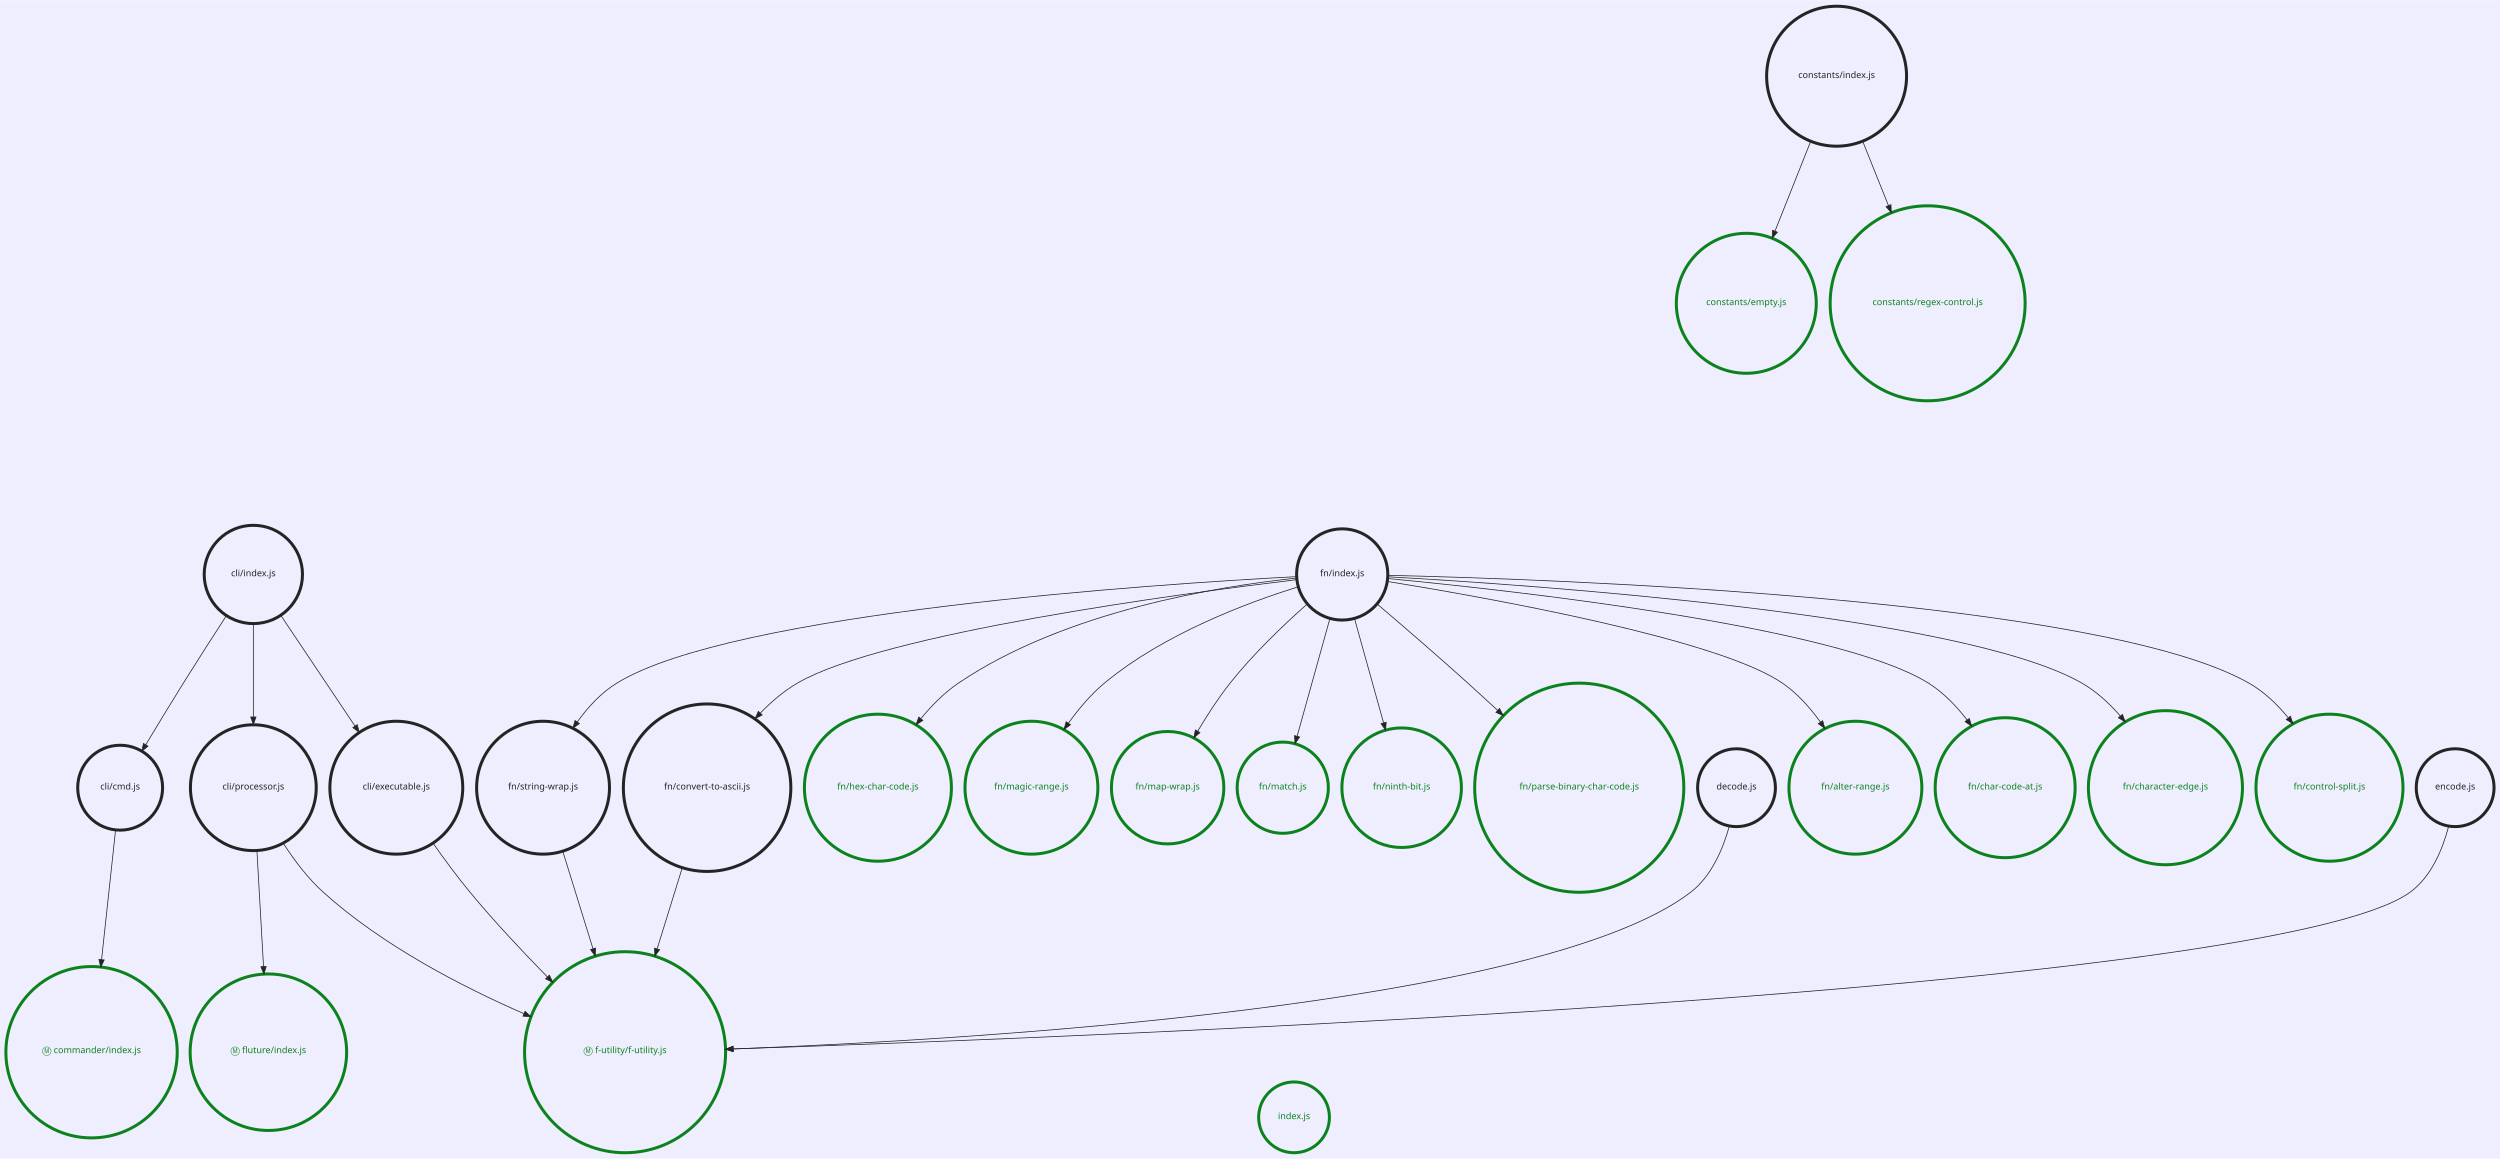
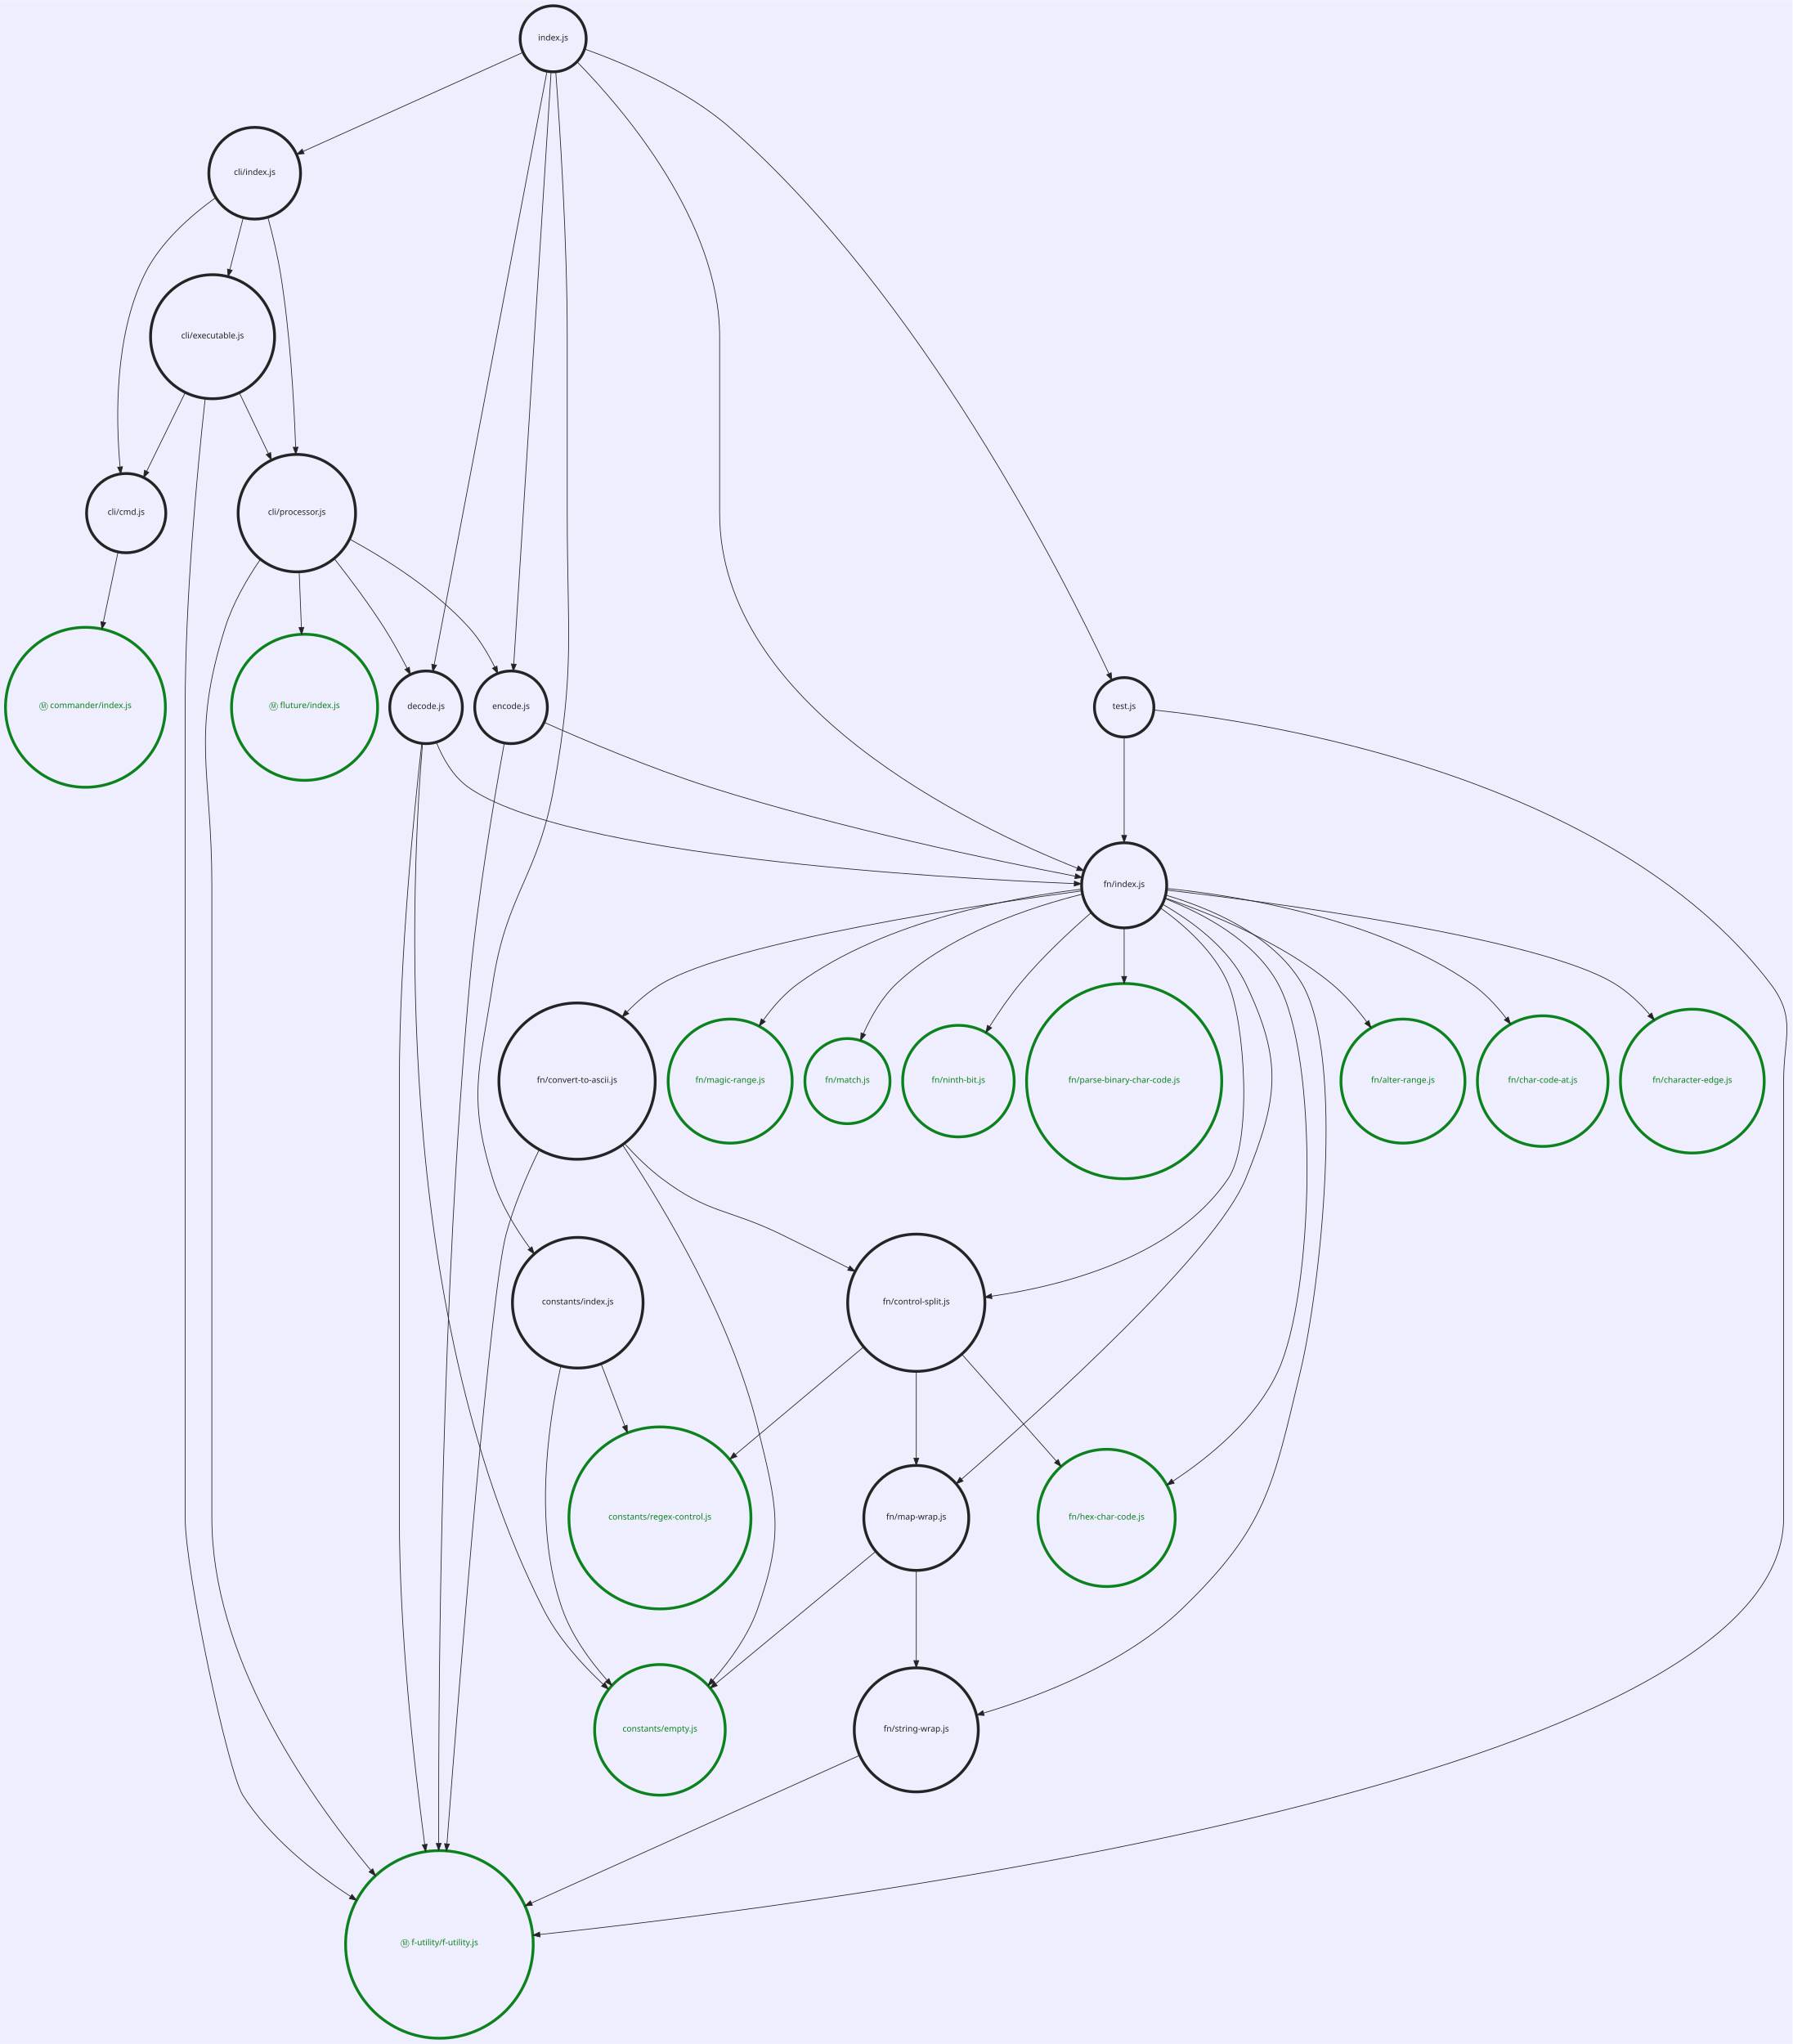
- <svg xmlns="http://www.w3.org/2000/svg" width="3322pt" height="1540pt" viewBox="0.00 0.00 3322.27 1539.54">
-   <g id="graph0" class="graph" transform="scale(1 1) rotate(0) translate(7.992 1531.549)">
-     <polygon fill="#eeeeff" stroke="transparent" points="-7.992,7.992 -7.992,-1531.549 3314.275,-1531.549 3314.275,7.992 -7.992,7.992" />
+ <svg xmlns="http://www.w3.org/2000/svg" width="2552pt" height="2910pt" viewBox="0.00 0.00 2552.36 2909.94">
+   <g id="graph0" class="graph" transform="scale(1 1) rotate(0) translate(7.992 2901.952)">
+     <polygon fill="#eeeeff" stroke="transparent" points="-7.992,7.992 -7.992,-2901.952 2544.367,-2901.952 2544.367,7.992 -7.992,7.992" />
    <g id="node1" class="node">
-       <ellipse fill="none" stroke="#242424" stroke-width="4" cx="151.676" cy="-485.065" rx="56.412" ry="56.412" />
-       <text text-anchor="middle" x="151.676" y="-482.665" font-family="Fira Code" font-size="12.00" fill="#242424">cli/cmd.js</text>
+       <ellipse fill="none" stroke="#242424" stroke-width="4" cx="171.676" cy="-2171.548" rx="56.412" ry="56.412" />
+       <text text-anchor="middle" x="171.676" y="-2169.148" font-family="Fira Code" font-size="12.00" fill="#242424">cli/cmd.js</text>
    </g>
    <g id="node2" class="node">
-       <ellipse fill="none" stroke="#0c821d" stroke-width="4" cx="113.676" cy="-133.542" rx="113.853" ry="113.853" />
-       <text text-anchor="middle" x="113.676" y="-132.342" font-family="Fira Code" font-size="12.00" fill="#0c821d">Ⓜ commander/index.js</text>
+       <ellipse fill="none" stroke="#0c821d" stroke-width="4" cx="113.676" cy="-1895.075" rx="113.853" ry="113.853" />
+       <text text-anchor="middle" x="113.676" y="-1893.875" font-family="Fira Code" font-size="12.00" fill="#0c821d">Ⓜ commander/index.js</text>
    </g>
    <g id="edge1" class="edge">
-       <path fill="none" stroke="#242424" d="M145.613,-428.976C140.611,-382.709 133.332,-315.372 126.986,-256.666" />
-       <polygon fill="#242424" stroke="#242424" points="130.449,-256.136 125.895,-246.57 123.49,-256.888 130.449,-256.136" />
+       <path fill="none" stroke="#242424" d="M160.078,-2116.264C154.076,-2087.651 146.495,-2051.514 139.21,-2016.787" />
+       <polygon fill="#242424" stroke="#242424" points="142.541,-2015.622 137.063,-2006.554 135.691,-2017.059 142.541,-2015.622" />
    </g>
    <g id="node3" class="node">
-       <ellipse fill="none" stroke="#242424" stroke-width="4" cx="518.676" cy="-485.065" rx="88.292" ry="88.292" />
-       <text text-anchor="middle" x="518.676" y="-482.665" font-family="Fira Code" font-size="12.00" fill="#242424">cli/executable.js</text>
+       <ellipse fill="none" stroke="#242424" stroke-width="4" cx="294.676" cy="-2422.742" rx="88.292" ry="88.292" />
+       <text text-anchor="middle" x="294.676" y="-2420.342" font-family="Fira Code" font-size="12.00" fill="#242424">cli/executable.js</text>
+     </g>
+     <g id="edge3" class="edge">
+       <path fill="none" stroke="#242424" d="M255.758,-2343.263C238.002,-2307.001 217.33,-2264.784 200.927,-2231.284" />
+       <polygon fill="#242424" stroke="#242424" points="203.96,-2229.521 196.419,-2222.079 197.673,-2232.599 203.96,-2229.521" />
    </g>
    <g id="node4" class="node">
-       <ellipse fill="none" stroke="#0c821d" stroke-width="4" cx="822.676" cy="-133.542" rx="133.584" ry="133.584" />
-       <text text-anchor="middle" x="822.676" y="-132.342" font-family="Fira Code" font-size="12.00" fill="#0c821d">Ⓜ f-utility/f-utility.js</text>
+       <ellipse fill="none" stroke="#0c821d" stroke-width="4" cx="617.676" cy="-133.542" rx="133.584" ry="133.584" />
+       <text text-anchor="middle" x="617.676" y="-132.342" font-family="Fira Code" font-size="12.00" fill="#0c821d">Ⓜ f-utility/f-utility.js</text>
    </g>
    <g id="edge2" class="edge">
-       <path fill="none" stroke="#242424" d="M567.469,-411.347C582.577,-389.795 599.722,-366.544 616.676,-346.084 648.358,-307.851 685.471,-268.199 719.403,-233.647" />
-       <polygon fill="#242424" stroke="#242424" points="722.065,-235.933 726.592,-226.354 717.079,-231.019 722.065,-235.933" />
+       <path fill="none" stroke="#242424" d="M284.174,-2334.66C272.622,-2230.018 255.676,-2050.086 255.676,-1895.075 255.676,-1895.075 255.676,-1895.075 255.676,-740.857 255.676,-665.007 316.726,-378.877 337.676,-346.084 375.569,-286.769 436.148,-237.761 491.281,-201.812" />
+       <polygon fill="#242424" stroke="#242424" points="493.209,-204.733 499.725,-196.379 489.422,-198.846 493.209,-204.733" />
    </g>
    <g id="node5" class="node">
-       <ellipse fill="none" stroke="#242424" stroke-width="4" cx="328.676" cy="-768.449" rx="65.306" ry="65.306" />
-       <text text-anchor="middle" x="328.676" y="-766.049" font-family="Fira Code" font-size="12.00" fill="#242424">cli/index.js</text>
-     </g>
-     <g id="edge3" class="edge">
-       <path fill="none" stroke="#242424" d="M292.755,-713.484C275.339,-686.63 254.226,-653.771 235.676,-624.046 218.987,-597.302 200.851,-567.405 185.717,-542.213" />
-       <polygon fill="#242424" stroke="#242424" points="188.642,-540.286 180.496,-533.511 182.639,-543.887 188.642,-540.286" />
+       <ellipse fill="none" stroke="#242424" stroke-width="4" cx="414.676" cy="-2171.548" rx="83.595" ry="83.595" />
+       <text text-anchor="middle" x="414.676" y="-2169.148" font-family="Fira Code" font-size="12.00" fill="#242424">cli/processor.js</text>
    </g>
    <g id="edge4" class="edge">
-       <path fill="none" stroke="#242424" d="M365.31,-713.81C393.234,-672.161 432.143,-614.128 463.783,-566.939" />
-       <polygon fill="#242424" stroke="#242424" points="466.737,-568.817 469.399,-558.562 460.923,-564.919 466.737,-568.817" />
+       <path fill="none" stroke="#242424" d="M332.81,-2342.918C345.943,-2315.426 360.695,-2284.545 374.022,-2256.649" />
+       <polygon fill="#242424" stroke="#242424" points="377.33,-2257.844 378.483,-2247.312 371.014,-2254.827 377.33,-2257.844" />
+     </g>
+     <g id="edge8" class="edge">
+       <path fill="none" stroke="#242424" d="M362.691,-2105.67C343.365,-2077.443 323.517,-2043.102 312.676,-2008.751 263.498,-1852.928 293.676,-1804.993 293.676,-1641.594 293.676,-1641.594 293.676,-1641.594 293.676,-740.857 293.676,-546.354 424.643,-353.686 520.044,-239.141" />
+       <polygon fill="#242424" stroke="#242424" points="522.817,-241.281 526.562,-231.37 517.454,-236.783 522.817,-241.281" />
+     </g>
+     <g id="node7" class="node">
+       <ellipse fill="none" stroke="#0c821d" stroke-width="4" cx="425.676" cy="-1895.075" rx="103.987" ry="103.987" />
+       <text text-anchor="middle" x="425.676" y="-1893.875" font-family="Fira Code" font-size="12.00" fill="#0c821d">Ⓜ fluture/index.js</text>
+     </g>
+     <g id="edge9" class="edge">
+       <path fill="none" stroke="#242424" d="M418.021,-2087.471C419.008,-2062.678 420.104,-2035.124 421.152,-2008.795" />
+       <polygon fill="#242424" stroke="#242424" points="424.65,-2008.904 421.55,-1998.773 417.656,-2008.626 424.65,-2008.904" />
+     </g>
+     <g id="node8" class="node">
+       <ellipse fill="none" stroke="#242424" stroke-width="4" cx="598.676" cy="-1895.075" rx="51.714" ry="51.714" />
+       <text text-anchor="middle" x="598.676" y="-1892.675" font-family="Fira Code" font-size="12.00" fill="#242424">decode.js</text>
+     </g>
+     <g id="edge10" class="edge">
+       <path fill="none" stroke="#242424" d="M467.912,-2106.801C490.849,-2077.641 517.26,-2042.288 538.676,-2008.751 550.391,-1990.406 561.889,-1969.537 571.635,-1950.732" />
+       <polygon fill="#242424" stroke="#242424" points="574.825,-1952.182 576.272,-1941.686 568.595,-1948.989 574.825,-1952.182" />
+     </g>
+     <g id="node9" class="node">
+       <ellipse fill="none" stroke="#242424" stroke-width="4" cx="719.676" cy="-1895.075" rx="51.714" ry="51.714" />
+       <text text-anchor="middle" x="719.676" y="-1892.675" font-family="Fira Code" font-size="12.00" fill="#242424">encode.js</text>
+     </g>
+     <g id="edge11" class="edge">
+       <path fill="none" stroke="#242424" d="M489.907,-2134.54C542.463,-2105.818 611.561,-2061.979 659.676,-2008.751 674.532,-1992.316 686.889,-1971.532 696.452,-1952.244" />
+       <polygon fill="#242424" stroke="#242424" points="699.613,-1953.746 700.783,-1943.216 693.302,-1950.718 699.613,-1953.746" />
    </g>
    <g id="node6" class="node">
-       <ellipse fill="none" stroke="#242424" stroke-width="4" cx="328.676" cy="-485.065" rx="83.595" ry="83.595" />
-       <text text-anchor="middle" x="328.676" y="-482.665" font-family="Fira Code" font-size="12.00" fill="#242424">cli/processor.js</text>
+       <ellipse fill="none" stroke="#242424" stroke-width="4" cx="354.676" cy="-2655.541" rx="65.306" ry="65.306" />
+       <text text-anchor="middle" x="354.676" y="-2653.141" font-family="Fira Code" font-size="12.00" fill="#242424">cli/index.js</text>
    </g>
    <g id="edge5" class="edge">
-       <path fill="none" stroke="#242424" d="M328.676,-702.723C328.676,-666.02 328.676,-619.662 328.676,-579.17" />
-       <polygon fill="#242424" stroke="#242424" points="332.176,-579.011 328.676,-569.011 325.176,-579.011 332.176,-579.011" />
+       <path fill="none" stroke="#242424" d="M299.189,-2620.81C263.549,-2595.208 219.907,-2556.949 197.676,-2511.138 155.295,-2423.802 156.58,-2308.819 162.954,-2237.569" />
+       <polygon fill="#242424" stroke="#242424" points="166.46,-2237.67 163.927,-2227.382 159.492,-2237.004 166.46,-2237.67" />
    </g>
    <g id="edge6" class="edge">
-       <path fill="none" stroke="#242424" d="M368.466,-411.224C383.116,-388.467 401.202,-364.563 421.676,-346.084 499.619,-275.736 605.069,-221.036 688.272,-184.755" />
-       <polygon fill="#242424" stroke="#242424" points="689.741,-187.932 697.532,-180.752 686.964,-181.507 689.741,-187.932" />
-     </g>
-     <g id="node7" class="node">
-       <ellipse fill="none" stroke="#0c821d" stroke-width="4" cx="348.676" cy="-133.542" rx="103.987" ry="103.987" />
-       <text text-anchor="middle" x="348.676" y="-132.342" font-family="Fira Code" font-size="12.00" fill="#0c821d">Ⓜ fluture/index.js</text>
+       <path fill="none" stroke="#242424" d="M338.281,-2591.927C332.43,-2569.228 325.704,-2543.13 319.313,-2518.334" />
+       <polygon fill="#242424" stroke="#242424" points="322.674,-2517.349 316.789,-2508.539 315.896,-2519.096 322.674,-2517.349" />
    </g>
    <g id="edge7" class="edge">
-       <path fill="none" stroke="#242424" d="M333.441,-401.313C336.057,-355.337 339.339,-297.663 342.185,-247.627" />
-       <polygon fill="#242424" stroke="#242424" points="345.693,-247.583 342.767,-237.4 338.705,-247.185 345.693,-247.583" />
-     </g>
-     <g id="node8" class="node">
-       <ellipse fill="none" stroke="#0c821d" stroke-width="4" cx="2312.676" cy="-1128.784" rx="92.99" ry="92.99" />
-       <text text-anchor="middle" x="2312.676" y="-1126.384" font-family="Fira Code" font-size="12.00" fill="#0c821d">constants/empty.js</text>
-     </g>
-     <g id="node9" class="node">
-       <ellipse fill="none" stroke="#242424" stroke-width="4" cx="2432.676" cy="-1430.562" rx="92.99" ry="92.99" />
-       <text text-anchor="middle" x="2432.676" y="-1428.162" font-family="Fira Code" font-size="12.00" fill="#242424">constants/index.js</text>
-     </g>
-     <g id="edge8" class="edge">
-       <path fill="none" stroke="#242424" d="M2398.289,-1344.085C2383.477,-1306.834 2366.1,-1263.136 2350.887,-1224.877" />
-       <polygon fill="#242424" stroke="#242424" points="2354.016,-1223.273 2347.068,-1215.274 2347.511,-1225.86 2354.016,-1223.273" />
+       <path fill="none" stroke="#242424" d="M373.419,-2592.806C380.235,-2567.637 387.327,-2538.224 391.676,-2511.138 404.888,-2428.866 410.523,-2334.195 412.92,-2265.746" />
+       <polygon fill="#242424" stroke="#242424" points="416.43,-2265.528 413.264,-2255.417 409.433,-2265.295 416.43,-2265.528" />
+     </g>
+     <g id="edge14" class="edge">
+       <path fill="none" stroke="#242424" d="M592.571,-1843.78C581.829,-1748.954 560.676,-1539.756 560.676,-1362.809 560.676,-1362.809 560.676,-1362.809 560.676,-740.857 560.676,-581.2 580.445,-398.963 596.698,-276.114" />
+       <polygon fill="#242424" stroke="#242424" points="600.208,-276.27 598.06,-265.895 593.269,-275.345 600.208,-276.27" />
    </g>
    <g id="node10" class="node">
-       <ellipse fill="none" stroke="#0c821d" stroke-width="4" cx="2553.676" cy="-1128.784" rx="129.568" ry="129.568" />
-       <text text-anchor="middle" x="2553.676" y="-1126.384" font-family="Fira Code" font-size="12.00" fill="#0c821d">constants/regex-control.js</text>
-     </g>
-     <g id="edge9" class="edge">
-       <path fill="none" stroke="#242424" d="M2467.35,-1344.085C2478.031,-1317.446 2490.034,-1287.51 2501.616,-1258.623" />
-       <polygon fill="#242424" stroke="#242424" points="2504.887,-1259.871 2505.36,-1249.287 2498.389,-1257.266 2504.887,-1259.871" />
+       <ellipse fill="none" stroke="#0c821d" stroke-width="4" cx="931.676" cy="-439.079" rx="92.99" ry="92.99" />
+       <text text-anchor="middle" x="931.676" y="-436.679" font-family="Fira Code" font-size="12.00" fill="#0c821d">constants/empty.js</text>
+     </g>
+     <g id="edge15" class="edge">
+       <path fill="none" stroke="#242424" d="M593.649,-1843.5C578.356,-1662.686 545.962,-1045.02 765.676,-611.073 786.154,-570.627 819.384,-533.381 850.752,-503.968" />
+       <polygon fill="#242424" stroke="#242424" points="853.277,-506.401 858.253,-497.047 848.53,-501.256 853.277,-506.401" />
+     </g>
+     <g id="node13" class="node">
+       <ellipse fill="none" stroke="#242424" stroke-width="4" cx="1592.676" cy="-1641.594" rx="60.609" ry="60.609" />
+       <text text-anchor="middle" x="1592.676" y="-1639.194" font-family="Fira Code" font-size="12.00" fill="#242424">fn/index.js</text>
+     </g>
+     <g id="edge16" class="edge">
+       <path fill="none" stroke="#242424" d="M613.224,-1845.45C622.527,-1822.404 637.015,-1796.761 658.676,-1781.399 797.868,-1682.686 1328.188,-1652.071 1521.572,-1644.075" />
+       <polygon fill="#242424" stroke="#242424" points="1521.775,-1647.57 1531.625,-1643.668 1521.491,-1640.576 1521.775,-1647.57" />
+     </g>
+     <g id="edge17" class="edge">
+       <path fill="none" stroke="#242424" d="M710.066,-1844.083C696.42,-1769.313 671.851,-1625.39 660.676,-1501.79 620.442,-1056.759 616.113,-527.38 616.651,-277.607" />
+       <polygon fill="#242424" stroke="#242424" points="620.151,-277.392 616.676,-267.383 613.151,-277.374 620.151,-277.392" />
+     </g>
+     <g id="edge18" class="edge">
+       <path fill="none" stroke="#242424" d="M766.952,-1873.551C822.509,-1848.854 917.892,-1808.306 1002.676,-1781.399 1187.299,-1722.806 1411.332,-1676.215 1522.739,-1654.644" />
+       <polygon fill="#242424" stroke="#242424" points="1523.682,-1658.027 1532.839,-1652.697 1522.357,-1651.153 1523.682,-1658.027" />
    </g>
    <g id="node11" class="node">
-       <ellipse fill="none" stroke="#242424" stroke-width="4" cx="2299.676" cy="-485.065" rx="51.714" ry="51.714" />
-       <text text-anchor="middle" x="2299.676" y="-482.665" font-family="Fira Code" font-size="12.00" fill="#242424">decode.js</text>
-     </g>
-     <g id="edge10" class="edge">
-       <path fill="none" stroke="#242424" d="M2290.144,-434.05C2281.772,-403.785 2266.405,-367.3 2238.676,-346.084 2040.926,-194.785 1285.596,-150.127 966.408,-137.859" />
-       <polygon fill="#242424" stroke="#242424" points="966.291,-134.352 956.166,-137.471 966.026,-141.347 966.291,-134.352" />
+       <ellipse fill="none" stroke="#242424" stroke-width="4" cx="814.676" cy="-1047.234" rx="92.99" ry="92.99" />
+       <text text-anchor="middle" x="814.676" y="-1044.834" font-family="Fira Code" font-size="12.00" fill="#242424">constants/index.js</text>
+     </g>
+     <g id="edge12" class="edge">
+       <path fill="none" stroke="#242424" d="M790.563,-957.057C770.883,-866.784 752.301,-725.266 792.676,-611.073 805.893,-573.692 831.066,-538.481 856.399,-509.772" />
+       <polygon fill="#242424" stroke="#242424" points="859.096,-512.008 863.186,-502.235 853.893,-507.324 859.096,-512.008" />
    </g>
    <g id="node12" class="node">
-       <ellipse fill="none" stroke="#242424" stroke-width="4" cx="3254.676" cy="-485.065" rx="51.714" ry="51.714" />
-       <text text-anchor="middle" x="3254.676" y="-482.665" font-family="Fira Code" font-size="12.00" fill="#242424">encode.js</text>
-     </g>
-     <g id="edge11" class="edge">
-       <path fill="none" stroke="#242424" d="M3246.046,-433.833C3238.084,-403.285 3222.996,-366.572 3194.676,-346.084 3013.976,-215.351 1452.761,-154.004 966.586,-137.952" />
-       <polygon fill="#242424" stroke="#242424" points="966.46,-134.447 956.351,-137.616 966.23,-141.443 966.46,-134.447" />
-     </g>
-     <g id="node13" class="node">
-       <ellipse fill="none" stroke="#0c821d" stroke-width="4" cx="2457.676" cy="-485.065" rx="88.292" ry="88.292" />
-       <text text-anchor="middle" x="2457.676" y="-482.665" font-family="Fira Code" font-size="12.00" fill="#0c821d">fn/alter-range.js</text>
+       <ellipse fill="none" stroke="#0c821d" stroke-width="4" cx="931.676" cy="-740.857" rx="129.568" ry="129.568" />
+       <text text-anchor="middle" x="931.676" y="-738.457" font-family="Fira Code" font-size="12.00" fill="#0c821d">constants/regex-control.js</text>
+     </g>
+     <g id="edge13" class="edge">
+       <path fill="none" stroke="#242424" d="M847.891,-960.259C858.376,-932.801 870.203,-901.83 881.596,-871.998" />
+       <polygon fill="#242424" stroke="#242424" points="884.979,-872.949 885.277,-862.358 878.44,-870.451 884.979,-872.949" />
    </g>
    <g id="node14" class="node">
-       <ellipse fill="none" stroke="#0c821d" stroke-width="4" cx="2656.676" cy="-485.065" rx="92.99" ry="92.99" />
-       <text text-anchor="middle" x="2656.676" y="-482.665" font-family="Fira Code" font-size="12.00" fill="#0c821d">fn/char-code-at.js</text>
+       <ellipse fill="none" stroke="#0c821d" stroke-width="4" cx="1989.676" cy="-1362.809" rx="88.292" ry="88.292" />
+       <text text-anchor="middle" x="1989.676" y="-1360.409" font-family="Fira Code" font-size="12.00" fill="#0c821d">fn/alter-range.js</text>
+     </g>
+     <g id="edge25" class="edge">
+       <path fill="none" stroke="#242424" d="M1650.953,-1623.627C1714.165,-1602.069 1815.67,-1561.234 1887.676,-1501.79 1906.441,-1486.299 1923.574,-1466.631 1938.22,-1447.001" />
+       <polygon fill="#242424" stroke="#242424" points="1941.063,-1449.041 1944.129,-1438.9 1935.408,-1444.916 1941.063,-1449.041" />
    </g>
    <g id="node15" class="node">
-       <ellipse fill="none" stroke="#0c821d" stroke-width="4" cx="2869.676" cy="-485.065" rx="102.384" ry="102.384" />
-       <text text-anchor="middle" x="2869.676" y="-482.665" font-family="Fira Code" font-size="12.00" fill="#0c821d">fn/character-edge.js</text>
+       <ellipse fill="none" stroke="#0c821d" stroke-width="4" cx="2188.676" cy="-1362.809" rx="92.99" ry="92.99" />
+       <text text-anchor="middle" x="2188.676" y="-1360.409" font-family="Fira Code" font-size="12.00" fill="#0c821d">fn/char-code-at.js</text>
+     </g>
+     <g id="edge26" class="edge">
+       <path fill="none" stroke="#242424" d="M1653.532,-1637.075C1752.485,-1627.12 1950.847,-1596.065 2086.676,-1501.79 2105.546,-1488.693 2122.269,-1470.958 2136.437,-1452.543" />
+       <polygon fill="#242424" stroke="#242424" points="2139.597,-1454.159 2142.765,-1444.048 2133.984,-1449.977 2139.597,-1454.159" />
    </g>
    <g id="node16" class="node">
-       <ellipse fill="none" stroke="#0c821d" stroke-width="4" cx="3087.676" cy="-485.065" rx="97.687" ry="97.687" />
-       <text text-anchor="middle" x="3087.676" y="-482.665" font-family="Fira Code" font-size="12.00" fill="#0c821d">fn/control-split.js</text>
+       <ellipse fill="none" stroke="#0c821d" stroke-width="4" cx="2401.676" cy="-1362.809" rx="102.384" ry="102.384" />
+       <text text-anchor="middle" x="2401.676" y="-1360.409" font-family="Fira Code" font-size="12.00" fill="#0c821d">fn/character-edge.js</text>
+     </g>
+     <g id="edge27" class="edge">
+       <path fill="none" stroke="#242424" d="M1653.227,-1634.849C1802.312,-1617.399 2182.831,-1567.507 2290.676,-1501.79 2309.427,-1490.364 2326.326,-1474.562 2340.954,-1457.697" />
+       <polygon fill="#242424" stroke="#242424" points="2343.764,-1459.794 2347.514,-1449.885 2338.403,-1455.293 2343.764,-1459.794" />
    </g>
    <g id="node17" class="node">
-       <ellipse fill="none" stroke="#242424" stroke-width="4" cx="931.676" cy="-485.065" rx="111.279" ry="111.279" />
-       <text text-anchor="middle" x="931.676" y="-482.665" font-family="Fira Code" font-size="12.00" fill="#242424">fn/convert-to-ascii.js</text>
-     </g>
-     <g id="edge12" class="edge">
-       <path fill="none" stroke="#242424" d="M898.677,-378.642C888.196,-344.841 876.451,-306.964 865.387,-271.283" />
-       <polygon fill="#242424" stroke="#242424" points="868.591,-269.798 862.286,-261.283 861.905,-271.871 868.591,-269.798" />
+       <ellipse fill="none" stroke="#242424" stroke-width="4" cx="1296.676" cy="-1047.234" rx="97.687" ry="97.687" />
+       <text text-anchor="middle" x="1296.676" y="-1044.834" font-family="Fira Code" font-size="12.00" fill="#242424">fn/control-split.js</text>
+     </g>
+     <g id="edge28" class="edge">
+       <path fill="none" stroke="#242424" d="M1644.606,-1609.22C1678.967,-1584.516 1721.161,-1547.071 1740.676,-1501.79 1765.124,-1445.065 1775.356,-1274.943 1740.676,-1223.828 1665.778,-1113.433 1509.774,-1072.048 1404.117,-1056.535" />
+       <polygon fill="#242424" stroke="#242424" points="1404.445,-1053.047 1394.054,-1055.113 1403.466,-1059.978 1404.445,-1053.047" />
    </g>
    <g id="node18" class="node">
-       <ellipse fill="none" stroke="#0c821d" stroke-width="4" cx="1158.676" cy="-485.065" rx="97.687" ry="97.687" />
-       <text text-anchor="middle" x="1158.676" y="-482.665" font-family="Fira Code" font-size="12.00" fill="#0c821d">fn/hex-char-code.js</text>
+       <ellipse fill="none" stroke="#0c821d" stroke-width="4" cx="1567.676" cy="-740.857" rx="97.687" ry="97.687" />
+       <text text-anchor="middle" x="1567.676" y="-738.457" font-family="Fira Code" font-size="12.00" fill="#0c821d">fn/hex-char-code.js</text>
+     </g>
+     <g id="edge30" class="edge">
+       <path fill="none" stroke="#242424" d="M1650.582,-1622.807C1703.222,-1602.284 1777.696,-1563.796 1811.676,-1501.79 1870.643,-1394.188 1862.994,-1061.094 1811.676,-949.641 1780.91,-882.823 1717.043,-829.421 1662.368,-793.354" />
+       <polygon fill="#242424" stroke="#242424" points="1663.972,-790.223 1653.678,-787.715 1660.161,-796.095 1663.972,-790.223" />
    </g>
    <g id="node19" class="node">
-       <ellipse fill="none" stroke="#242424" stroke-width="4" cx="1775.676" cy="-768.449" rx="60.609" ry="60.609" />
-       <text text-anchor="middle" x="1775.676" y="-766.049" font-family="Fira Code" font-size="12.00" fill="#242424">fn/index.js</text>
-     </g>
-     <g id="edge13" class="edge">
-       <path fill="none" stroke="#242424" d="M1836.014,-759.084C1967.433,-737.816 2274.655,-683.115 2360.676,-624.046 2380.309,-610.565 2397.223,-591.716 2411.175,-572.241" />
-       <polygon fill="#242424" stroke="#242424" points="2414.157,-574.083 2416.973,-563.87 2408.402,-570.098 2414.157,-574.083" />
-     </g>
-     <g id="edge14" class="edge">
-       <path fill="none" stroke="#242424" d="M1836.239,-763.005C1997.611,-747.604 2433.878,-699.861 2554.676,-624.046 2574.529,-611.586 2591.78,-593.744 2606.164,-574.978" />
-       <polygon fill="#242424" stroke="#242424" points="2609.014,-577.011 2612.153,-566.892 2603.389,-572.845 2609.014,-577.011" />
-     </g>
-     <g id="edge15" class="edge">
-       <path fill="none" stroke="#242424" d="M1836.41,-765.321C2025.33,-754.703 2599.473,-715.488 2758.676,-624.046 2777.833,-613.043 2794.952,-597.335 2809.676,-580.412" />
-       <polygon fill="#242424" stroke="#242424" points="2812.517,-582.471 2816.271,-572.563 2807.158,-577.967 2812.517,-582.471" />
-     </g>
-     <g id="edge16" class="edge">
-       <path fill="none" stroke="#242424" d="M1836.843,-767.292C2053.468,-762.258 2781.829,-737.102 2980.676,-624.046 3000.533,-612.756 3017.94,-596.15 3032.628,-578.312" />
-       <polygon fill="#242424" stroke="#242424" points="3035.713,-580.055 3039.184,-570.045 3030.228,-575.705 3035.713,-580.055" />
-     </g>
-     <g id="edge17" class="edge">
-       <path fill="none" stroke="#242424" d="M1714.996,-761.483C1562.131,-743.132 1165.317,-690.282 1051.676,-624.046 1033.806,-613.631 1017.287,-599.567 1002.58,-584.374" />
-       <polygon fill="#242424" stroke="#242424" points="1004.903,-581.734 995.508,-576.836 999.798,-586.524 1004.903,-581.734" />
-     </g>
-     <g id="edge18" class="edge">
-       <path fill="none" stroke="#242424" d="M1714.739,-763.578C1613.506,-752.94 1407.775,-720.285 1265.676,-624.046 1247.091,-611.459 1230.338,-594.599 1215.902,-576.969" />
-       <polygon fill="#242424" stroke="#242424" points="1218.395,-574.48 1209.435,-568.827 1212.914,-578.834 1218.395,-574.48" />
+       <ellipse fill="none" stroke="#242424" stroke-width="4" cx="1296.676" cy="-740.857" rx="74.701" ry="74.701" />
+       <text text-anchor="middle" x="1296.676" y="-738.457" font-family="Fira Code" font-size="12.00" fill="#242424">fn/map-wrap.js</text>
+     </g>
+     <g id="edge32" class="edge">
+       <path fill="none" stroke="#242424" d="M1647.592,-1614.519C1688.526,-1590.983 1741.379,-1552.665 1765.676,-1501.79 1818.917,-1390.313 1812.114,-1338.306 1765.676,-1223.828 1723.385,-1119.57 1479.452,-898.972 1361.082,-795.984" />
+       <polygon fill="#242424" stroke="#242424" points="1363.315,-793.288 1353.47,-789.373 1358.725,-798.573 1363.315,-793.288" />
    </g>
    <g id="node20" class="node">
-       <ellipse fill="none" stroke="#0c821d" stroke-width="4" cx="1362.676" cy="-485.065" rx="88.292" ry="88.292" />
-       <text text-anchor="middle" x="1362.676" y="-482.665" font-family="Fira Code" font-size="12.00" fill="#0c821d">fn/magic-range.js</text>
+       <ellipse fill="none" stroke="#242424" stroke-width="4" cx="813.676" cy="-1362.809" rx="111.279" ry="111.279" />
+       <text text-anchor="middle" x="813.676" y="-1360.409" font-family="Fira Code" font-size="12.00" fill="#242424">fn/convert-to-ascii.js</text>
+     </g>
+     <g id="edge29" class="edge">
+       <path fill="none" stroke="#242424" d="M1532.355,-1633.758C1389.856,-1614.462 1036.711,-1561.835 934.676,-1501.79 916.668,-1491.193 899.973,-1476.957 885.093,-1461.628" />
+       <polygon fill="#242424" stroke="#242424" points="887.339,-1458.908 877.936,-1454.026 882.243,-1463.707 887.339,-1458.908" />
+     </g>
+     <g id="node21" class="node">
+       <ellipse fill="none" stroke="#0c821d" stroke-width="4" cx="1031.676" cy="-1362.809" rx="88.292" ry="88.292" />
+       <text text-anchor="middle" x="1031.676" y="-1360.409" font-family="Fira Code" font-size="12.00" fill="#0c821d">fn/magic-range.js</text>
+     </g>
+     <g id="edge31" class="edge">
+       <path fill="none" stroke="#242424" d="M1531.805,-1636.057C1437.385,-1624.841 1253.519,-1592.253 1128.676,-1501.79 1109.496,-1487.892 1092.787,-1468.992 1078.891,-1449.61" />
+       <polygon fill="#242424" stroke="#242424" points="1081.689,-1447.502 1073.109,-1441.287 1075.94,-1451.496 1081.689,-1447.502" />
+     </g>
+     <g id="node22" class="node">
+       <ellipse fill="none" stroke="#0c821d" stroke-width="4" cx="1198.676" cy="-1362.809" rx="60.609" ry="60.609" />
+       <text text-anchor="middle" x="1198.676" y="-1360.409" font-family="Fira Code" font-size="12.00" fill="#0c821d">fn/match.js</text>
+     </g>
+     <g id="edge33" class="edge">
+       <path fill="none" stroke="#242424" d="M1532.897,-1628.968C1462.129,-1611.321 1344.356,-1573.116 1268.676,-1501.79 1248.018,-1482.32 1232.525,-1455.418 1221.437,-1430.466" />
+       <polygon fill="#242424" stroke="#242424" points="1224.549,-1428.84 1217.402,-1421.018 1218.111,-1431.589 1224.549,-1428.84" />
+     </g>
+     <g id="node23" class="node">
+       <ellipse fill="none" stroke="#0c821d" stroke-width="4" cx="1356.676" cy="-1362.809" rx="79.398" ry="79.398" />
+       <text text-anchor="middle" x="1356.676" y="-1360.409" font-family="Fira Code" font-size="12.00" fill="#0c821d">fn/ninth-bit.js</text>
+     </g>
+     <g id="edge34" class="edge">
+       <path fill="none" stroke="#242424" d="M1545.754,-1602.692C1515.103,-1576.027 1475.244,-1538.889 1444.676,-1501.79 1429.183,-1482.986 1414.243,-1461.281 1401.208,-1440.695" />
+       <polygon fill="#242424" stroke="#242424" points="1404.012,-1438.577 1395.743,-1431.953 1398.077,-1442.288 1404.012,-1438.577" />
+     </g>
+     <g id="node24" class="node">
+       <ellipse fill="none" stroke="#0c821d" stroke-width="4" cx="1592.676" cy="-1362.809" rx="138.962" ry="138.962" />
+       <text text-anchor="middle" x="1592.676" y="-1360.409" font-family="Fira Code" font-size="12.00" fill="#0c821d">fn/parse-binary-char-code.js</text>
+     </g>
+     <g id="edge35" class="edge">
+       <path fill="none" stroke="#242424" d="M1592.676,-1580.758C1592.676,-1560.199 1592.676,-1536.256 1592.676,-1511.915" />
+       <polygon fill="#242424" stroke="#242424" points="1596.176,-1511.84 1592.676,-1501.84 1589.176,-1511.84 1596.176,-1511.84" />
+     </g>
+     <g id="node25" class="node">
+       <ellipse fill="none" stroke="#242424" stroke-width="4" cx="1296.676" cy="-439.079" rx="88.292" ry="88.292" />
+       <text text-anchor="middle" x="1296.676" y="-436.679" font-family="Fira Code" font-size="12.00" fill="#242424">fn/string-wrap.js</text>
+     </g>
+     <g id="edge36" class="edge">
+       <path fill="none" stroke="#242424" d="M1652.129,-1627.542C1712.909,-1609.657 1804.113,-1572.243 1845.676,-1501.79 1908.021,-1396.109 1872.262,-1068.965 1843.676,-949.641 1804.495,-786.09 1795.716,-727.837 1674.676,-611.073 1595.313,-534.514 1475.859,-488.043 1392.544,-463.035" />
+       <polygon fill="#242424" stroke="#242424" points="1393.404,-459.64 1382.823,-460.165 1391.422,-466.353 1393.404,-459.64" />
    </g>
    <g id="edge19" class="edge">
-       <path fill="none" stroke="#242424" d="M1716.917,-751.996C1649.272,-730.851 1537.503,-688.942 1459.676,-624.046 1441.682,-609.042 1425.497,-589.926 1411.738,-570.707" />
-       <polygon fill="#242424" stroke="#242424" points="1414.585,-568.672 1405.991,-562.476 1408.846,-572.679 1414.585,-568.672" />
-     </g>
-     <g id="node21" class="node">
-       <ellipse fill="none" stroke="#0c821d" stroke-width="4" cx="1543.676" cy="-485.065" rx="74.701" ry="74.701" />
-       <text text-anchor="middle" x="1543.676" y="-482.665" font-family="Fira Code" font-size="12.00" fill="#0c821d">fn/map-wrap.js</text>
+       <path fill="none" stroke="#242424" d="M1221.491,-984.124C1168.864,-939.95 1097.772,-880.276 1039.171,-831.087" />
+       <polygon fill="#242424" stroke="#242424" points="1041.266,-828.276 1031.356,-824.527 1036.765,-833.637 1041.266,-828.276" />
    </g>
    <g id="edge20" class="edge">
-       <path fill="none" stroke="#242424" d="M1728.88,-728.931C1697.83,-701.373 1657.312,-662.738 1626.676,-624.046 1611.113,-604.39 1596.317,-581.557 1583.645,-560.147" />
-       <polygon fill="#242424" stroke="#242424" points="1586.596,-558.26 1578.531,-551.39 1580.552,-561.791 1586.596,-558.26" />
-     </g>
-     <g id="node22" class="node">
-       <ellipse fill="none" stroke="#0c821d" stroke-width="4" cx="1696.676" cy="-485.065" rx="60.609" ry="60.609" />
-       <text text-anchor="middle" x="1696.676" y="-482.665" font-family="Fira Code" font-size="12.00" fill="#0c821d">fn/match.js</text>
+       <path fill="none" stroke="#242424" d="M1361.587,-973.849C1402.082,-928.069 1454.245,-869.096 1495.96,-821.936" />
+       <polygon fill="#242424" stroke="#242424" points="1498.822,-823.983 1502.825,-814.174 1493.579,-819.345 1498.822,-823.983" />
    </g>
    <g id="edge21" class="edge">
-       <path fill="none" stroke="#242424" d="M1759.307,-709.732C1746.623,-664.231 1729.025,-601.104 1715.712,-553.348" />
-       <polygon fill="#242424" stroke="#242424" points="1719.081,-552.4 1713.024,-543.707 1712.338,-554.28 1719.081,-552.4" />
-     </g>
-     <g id="node23" class="node">
-       <ellipse fill="none" stroke="#0c821d" stroke-width="4" cx="1854.676" cy="-485.065" rx="79.398" ry="79.398" />
-       <text text-anchor="middle" x="1854.676" y="-482.665" font-family="Fira Code" font-size="12.00" fill="#0c821d">fn/ninth-bit.js</text>
+       <path fill="none" stroke="#242424" d="M1296.676,-949.452C1296.676,-909.745 1296.676,-864.298 1296.676,-825.982" />
+       <polygon fill="#242424" stroke="#242424" points="1300.176,-825.89 1296.676,-815.89 1293.176,-825.89 1300.176,-825.89" />
+     </g>
+     <g id="edge37" class="edge">
+       <path fill="none" stroke="#242424" d="M1238.841,-693.039C1177.387,-642.23 1079.807,-561.552 1011.154,-504.79" />
+       <polygon fill="#242424" stroke="#242424" points="1013.286,-502.011 1003.349,-498.337 1008.825,-507.406 1013.286,-502.011" />
+     </g>
+     <g id="edge38" class="edge">
+       <path fill="none" stroke="#242424" d="M1296.676,-665.872C1296.676,-627.169 1296.676,-579.456 1296.676,-537.794" />
+       <polygon fill="#242424" stroke="#242424" points="1300.176,-537.621 1296.676,-527.621 1293.176,-537.621 1300.176,-537.621" />
    </g>
    <g id="edge22" class="edge">
-       <path fill="none" stroke="#242424" d="M1792.045,-709.732C1803.203,-669.707 1818.163,-616.044 1830.664,-571.201" />
-       <polygon fill="#242424" stroke="#242424" points="1834.059,-572.054 1833.373,-561.481 1827.316,-570.174 1834.059,-572.054" />
-     </g>
-     <g id="node24" class="node">
-       <ellipse fill="none" stroke="#0c821d" stroke-width="4" cx="2090.676" cy="-485.065" rx="138.962" ry="138.962" />
-       <text text-anchor="middle" x="2090.676" y="-482.665" font-family="Fira Code" font-size="12.00" fill="#0c821d">fn/parse-binary-char-code.js</text>
+       <path fill="none" stroke="#242424" d="M759.779,-1265.114C741.876,-1228.426 723.714,-1185.698 712.676,-1144.828 690.628,-1063.19 648.287,-536.152 628.44,-276.993" />
+       <polygon fill="#242424" stroke="#242424" points="631.909,-276.455 627.657,-266.751 624.93,-276.989 631.909,-276.455" />
    </g>
    <g id="edge23" class="edge">
-       <path fill="none" stroke="#242424" d="M1822.195,-729.112C1855.946,-700.357 1902.53,-660.226 1942.676,-624.046 1955.6,-612.399 1969.043,-600.077 1982.323,-587.772" />
-       <polygon fill="#242424" stroke="#242424" points="1984.732,-590.311 1989.68,-580.942 1979.97,-585.181 1984.732,-590.311" />
-     </g>
-     <g id="node25" class="node">
-       <ellipse fill="none" stroke="#242424" stroke-width="4" cx="713.676" cy="-485.065" rx="88.292" ry="88.292" />
-       <text text-anchor="middle" x="713.676" y="-482.665" font-family="Fira Code" font-size="12.00" fill="#242424">fn/string-wrap.js</text>
+       <path fill="none" stroke="#242424" d="M878.305,-1272.05C941.578,-1177.169 1033.693,-1021.364 1070.676,-870.641 1098.168,-758.601 1109.132,-719.838 1070.676,-611.073 1057.459,-573.692 1032.286,-538.481 1006.953,-509.772" />
+       <polygon fill="#242424" stroke="#242424" points="1009.459,-507.324 1000.167,-502.235 1004.257,-512.008 1009.459,-507.324" />
    </g>
    <g id="edge24" class="edge">
-       <path fill="none" stroke="#242424" d="M1714.889,-765.534C1527.91,-755.622 964.714,-718.436 811.676,-624.046 790.915,-611.241 773.348,-592.227 759.075,-572.343" />
-       <polygon fill="#242424" stroke="#242424" points="761.932,-570.321 753.363,-564.09 756.176,-574.304 761.932,-570.321" />
-     </g>
-     <g id="edge25" class="edge">
-       <path fill="none" stroke="#242424" d="M739.923,-400.419C751.954,-361.619 766.524,-314.631 780.065,-270.963" />
-       <polygon fill="#242424" stroke="#242424" points="783.409,-271.996 783.028,-261.408 776.723,-269.923 783.409,-271.996" />
+       <path fill="none" stroke="#242424" d="M881.196,-1273.921C897.44,-1255.939 915.643,-1238.173 934.676,-1223.828 1000.888,-1173.924 1029.116,-1181.095 1103.676,-1144.828 1135.329,-1129.431 1169.681,-1112.224 1200.51,-1096.596" />
+       <polygon fill="#242424" stroke="#242424" points="1202.198,-1099.665 1209.531,-1092.018 1199.03,-1093.423 1202.198,-1099.665" />
+     </g>
+     <g id="edge39" class="edge">
+       <path fill="none" stroke="#242424" d="M1215.784,-402.679C1100.369,-350.744 887.148,-254.799 748.94,-192.608" />
+       <polygon fill="#242424" stroke="#242424" points="750.09,-189.288 739.534,-188.376 747.218,-195.671 750.09,-189.288" />
    </g>
    <g id="node26" class="node">
-       <ellipse fill="none" stroke="#0c821d" stroke-width="4" cx="1711.676" cy="-47.008" rx="47.017" ry="47.017" />
-       <text text-anchor="middle" x="1711.676" y="-44.608" font-family="Fira Code" font-size="12.00" fill="#0c821d">index.js</text>
+       <ellipse fill="none" stroke="#242424" stroke-width="4" cx="779.676" cy="-2846.952" rx="47.017" ry="47.017" />
+       <text text-anchor="middle" x="779.676" y="-2844.552" font-family="Fira Code" font-size="12.00" fill="#242424">index.js</text>
+     </g>
+     <g id="edge40" class="edge">
+       <path fill="none" stroke="#242424" d="M736.586,-2827.545C662.906,-2794.361 512.119,-2726.45 423.65,-2686.605" />
+       <polygon fill="#242424" stroke="#242424" points="425.053,-2683.398 414.498,-2682.483 422.178,-2689.781 425.053,-2683.398" />
+     </g>
+     <g id="edge42" class="edge">
+       <path fill="none" stroke="#242424" d="M770.885,-2800.719C741.075,-2643.947 643.821,-2132.492 610.22,-1955.782" />
+       <polygon fill="#242424" stroke="#242424" points="613.642,-1955.044 608.336,-1945.874 606.765,-1956.352 613.642,-1955.044" />
+     </g>
+     <g id="edge43" class="edge">
+       <path fill="none" stroke="#242424" d="M776.701,-2799.748C766.766,-2642.142 734.739,-2134.044 723.566,-1956.78" />
+       <polygon fill="#242424" stroke="#242424" points="727.045,-1956.345 722.923,-1946.585 720.059,-1956.786 727.045,-1956.345" />
+     </g>
+     <g id="edge41" class="edge">
+       <path fill="none" stroke="#242424" d="M783.345,-2799.906C789.118,-2721.676 799.676,-2559.879 799.676,-2422.742 799.676,-2422.742 799.676,-2422.742 799.676,-2171.548 799.676,-1997.943 810.929,-1952.348 780.676,-1781.399 757.996,-1653.243 713.231,-1630.46 693.676,-1501.79 675.114,-1379.654 657.126,-1341.836 693.676,-1223.828 704.631,-1188.457 725.387,-1153.87 746.655,-1124.813" />
+       <polygon fill="#242424" stroke="#242424" points="749.483,-1126.876 752.66,-1116.769 743.874,-1122.689 749.483,-1126.876" />
+     </g>
+     <g id="edge44" class="edge">
+       <path fill="none" stroke="#242424" d="M813.633,-2814.194C879.165,-2747.273 1016.676,-2587.248 1016.676,-2422.742 1016.676,-2422.742 1016.676,-2422.742 1016.676,-2171.548 1016.676,-1897.637 1373.795,-1726.51 1525.642,-1666.128" />
+       <polygon fill="#242424" stroke="#242424" points="1527.318,-1669.23 1535.341,-1662.311 1524.754,-1662.716 1527.318,-1669.23" />
+     </g>
+     <g id="node27" class="node">
+       <ellipse fill="none" stroke="#242424" stroke-width="4" cx="1592.676" cy="-1895.075" rx="42.32" ry="42.32" />
+       <text text-anchor="middle" x="1592.676" y="-1892.675" font-family="Fira Code" font-size="12.00" fill="#242424">test.js</text>
+     </g>
+     <g id="edge45" class="edge">
+       <path fill="none" stroke="#242424" d="M824.512,-2832.334C878.094,-2813.203 968.319,-2775.556 1030.676,-2720.944 1303.971,-2481.597 1506.297,-2080.992 1570.814,-1943.281" />
+       <polygon fill="#242424" stroke="#242424" points="1574.169,-1944.368 1575.221,-1933.826 1567.824,-1941.411 1574.169,-1944.368" />
+     </g>
+     <g id="edge46" class="edge">
+       <path fill="none" stroke="#242424" d="M1635.084,-1891.263C1783.744,-1875.452 2284.55,-1801.039 2512.676,-1501.79 2550.473,-1452.21 2531.676,-1425.153 2531.676,-1362.809 2531.676,-1362.809 2531.676,-1362.809 2531.676,-740.857 2531.676,-369.361 1205.108,-195.498 760.756,-147.68" />
+       <polygon fill="#242424" stroke="#242424" points="761.061,-144.193 750.745,-146.608 760.316,-151.153 761.061,-144.193" />
+     </g>
+     <g id="edge47" class="edge">
+       <path fill="none" stroke="#242424" d="M1592.676,-1852.648C1592.676,-1814.519 1592.676,-1757.758 1592.676,-1712.7" />
+       <polygon fill="#242424" stroke="#242424" points="1596.176,-1712.691 1592.676,-1702.691 1589.176,-1712.691 1596.176,-1712.691" />
    </g>
  </g>
</svg>
